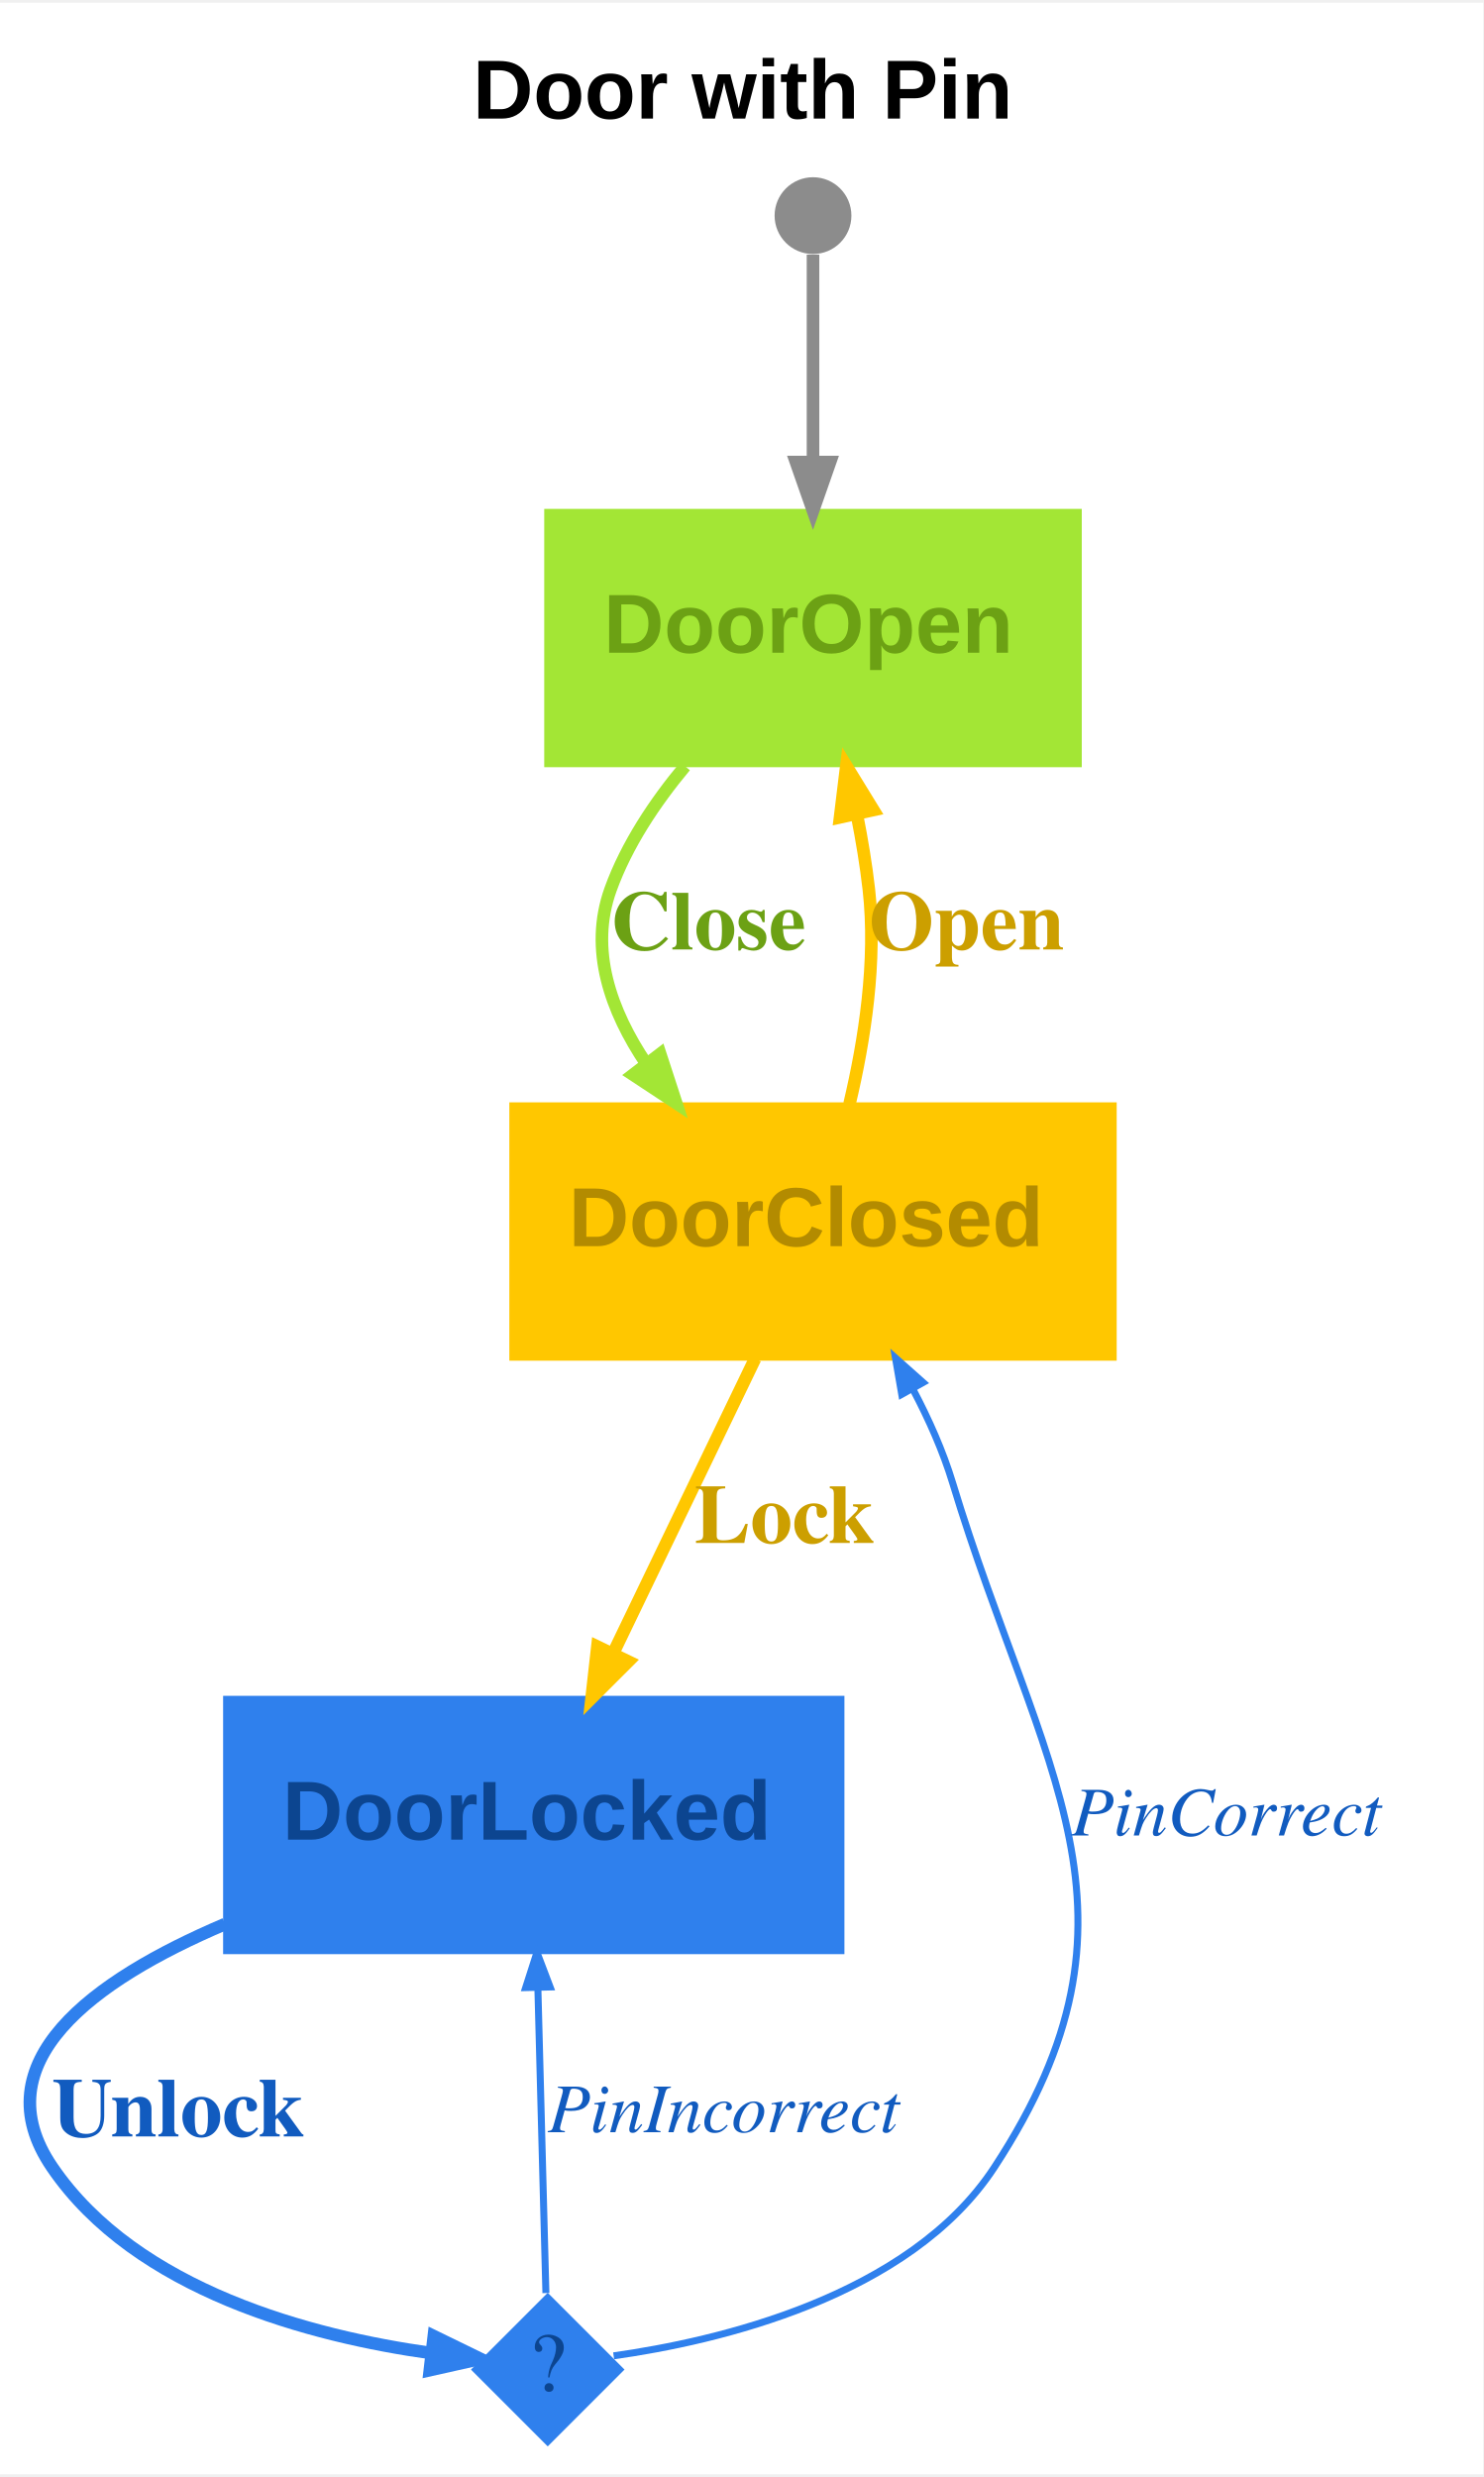
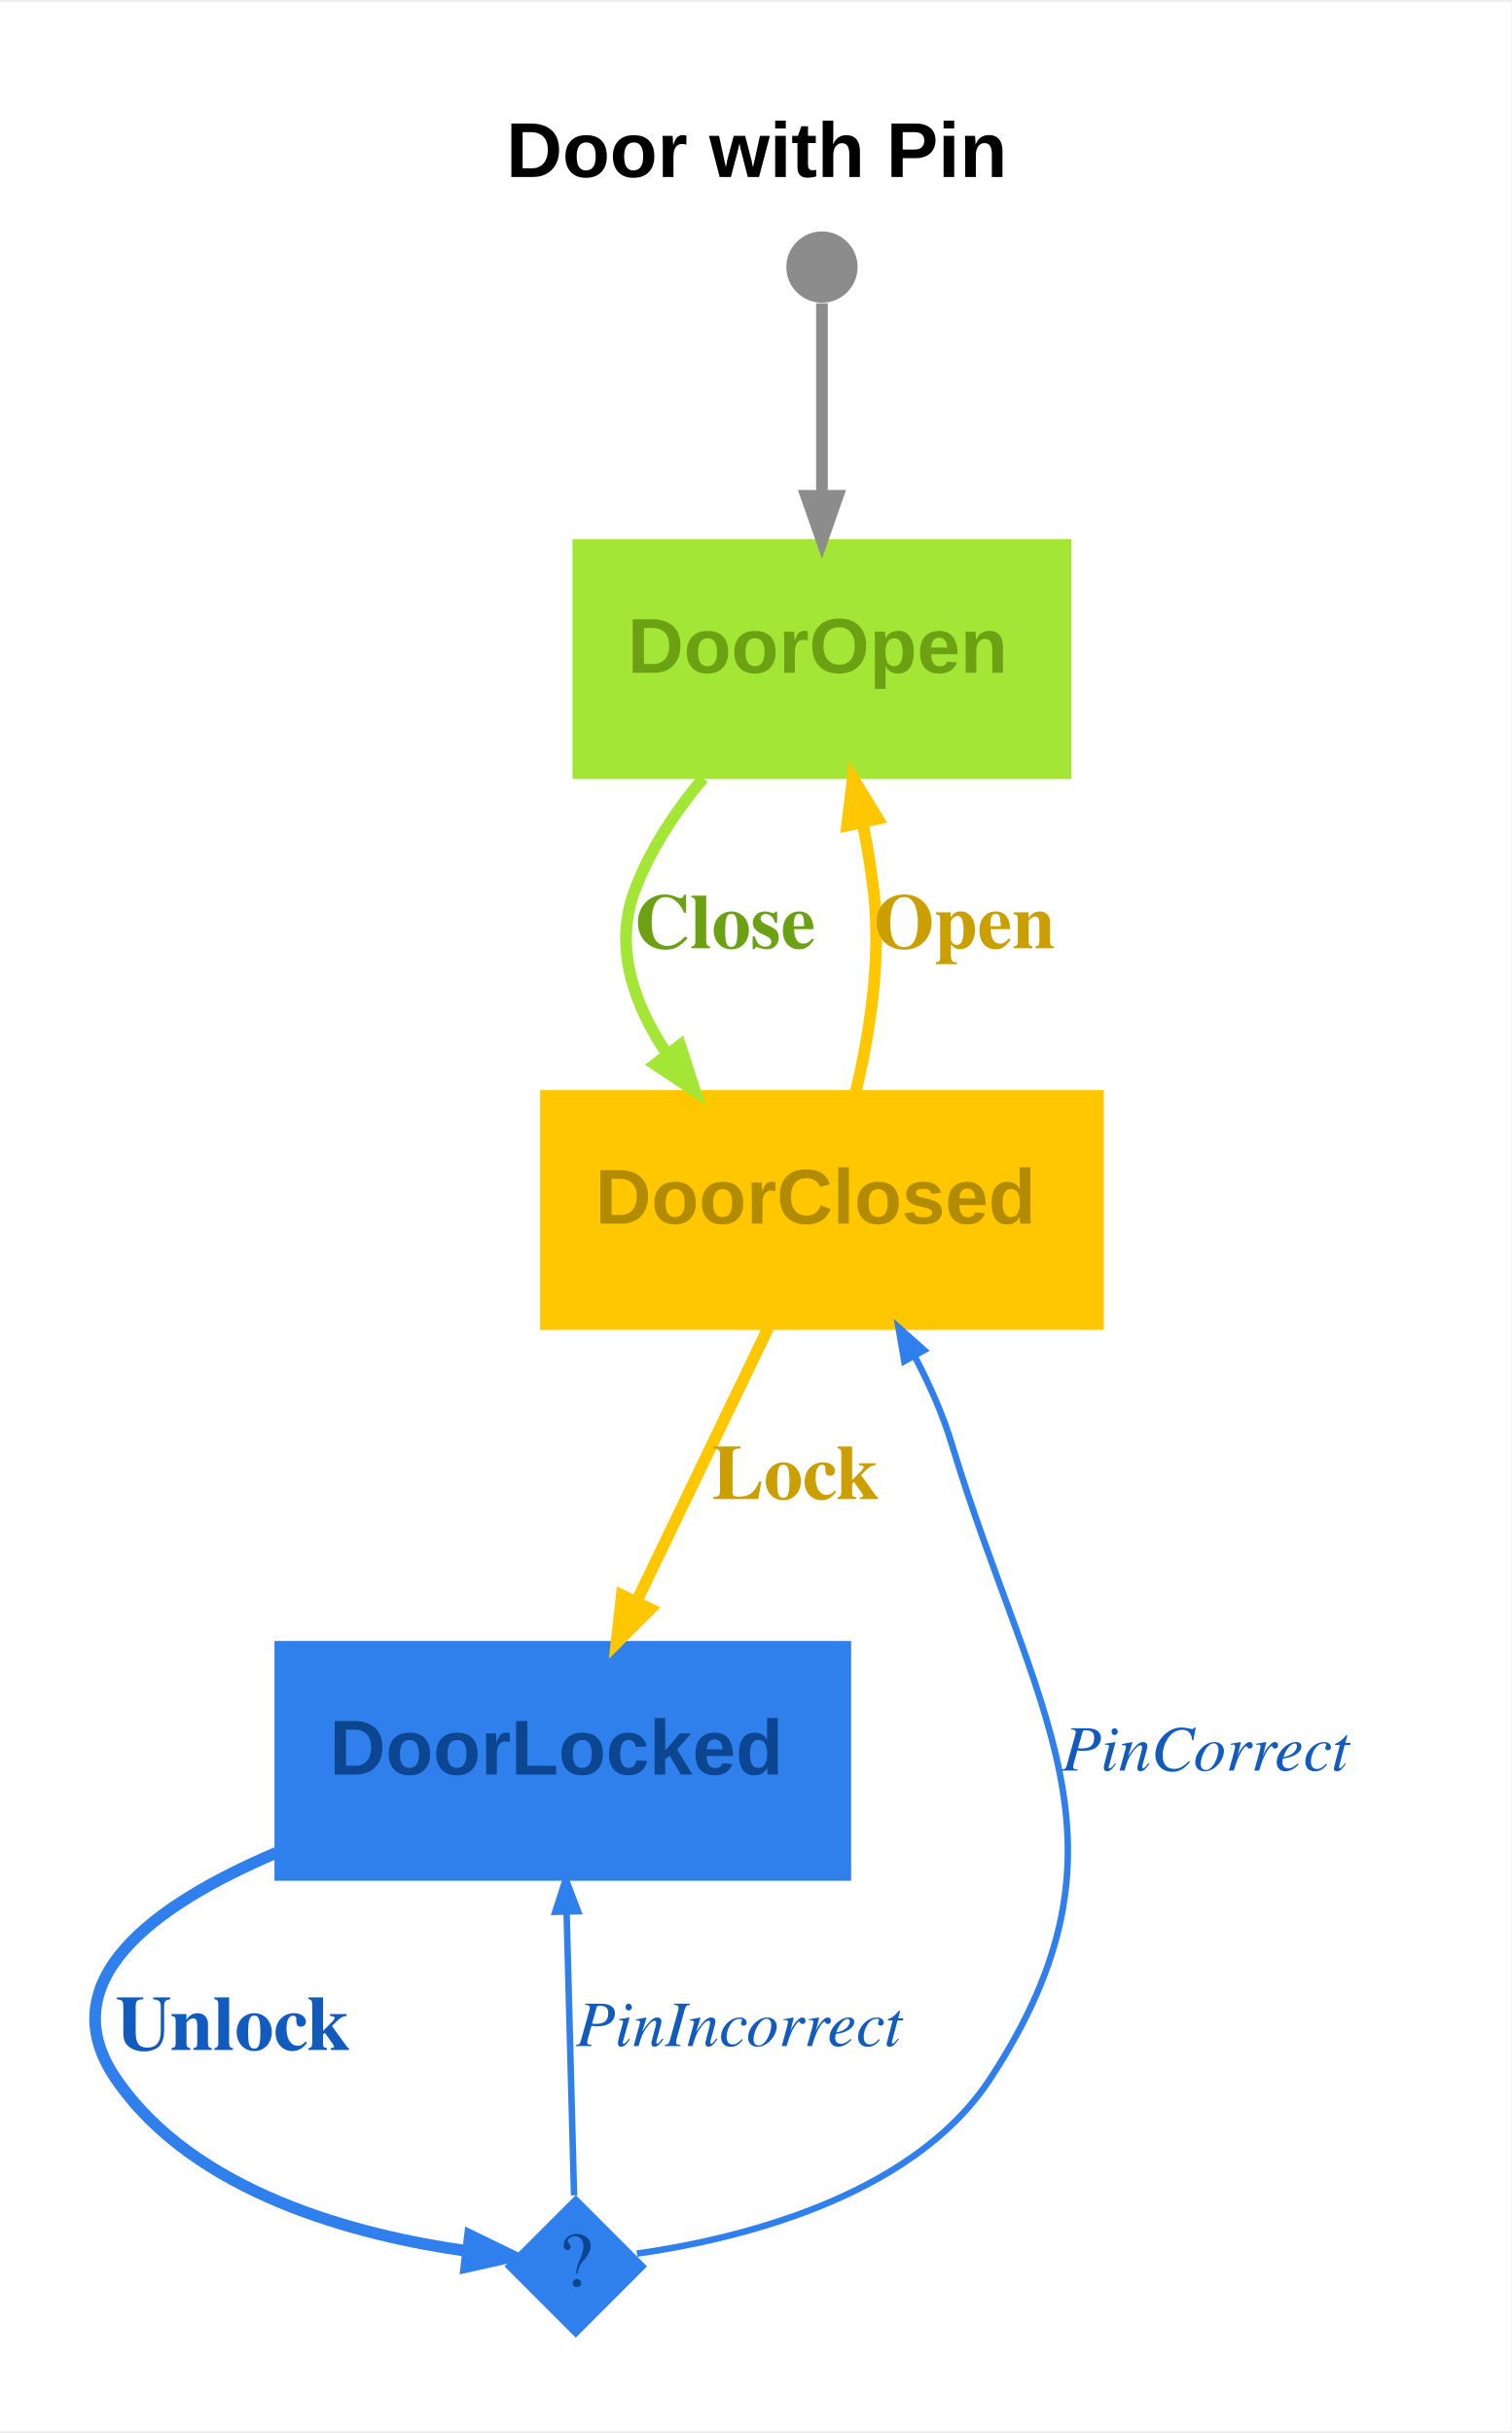
- <svg xmlns="http://www.w3.org/2000/svg" width="212pt" height="354pt" viewBox="0.00 0.00 212.46 354.00">
-   <g id="graph0" class="graph" transform="scale(1 1) rotate(0) translate(4 350)">
-     <polygon fill="#ffffff" stroke="transparent" points="-4,4 -4,-350 208.46,-350 208.46,4 -4,4" />
+ <svg xmlns="http://www.w3.org/2000/svg" width="233pt" height="375pt" viewBox="0.00 0.00 233.26 374.80">
+   <g id="graph0" class="graph" transform="scale(1 1) rotate(0) translate(14.4 360.4)">
+     <polygon fill="#ffffff" stroke="transparent" points="-14.4,14.4 -14.4,-360.4 218.86,-360.4 218.86,14.4 -14.4,14.4" />
    <text text-anchor="start" x="63.73" y="-333.4" font-family="Arial" font-weight="bold" font-size="12.00" fill="#000000">Door with Pin</text>
    <g id="node1" class="node">
      <polygon fill="#a3e635" stroke="#a3e635" points="150.46,-277 74.46,-277 74.46,-241 150.46,-241 150.46,-277" />
      <text text-anchor="start" x="82.46" y="-256.9" font-family="Arial" font-weight="bold" font-size="12.00" fill="#6ca114">DoorOpen</text>
    </g>
    <g id="node3" class="node">
      <polygon fill="#ffc700" stroke="#ffc700" points="155.46,-192 69.46,-192 69.46,-156 155.46,-156 155.46,-192" />
      <text text-anchor="start" x="77.46" y="-171.9" font-family="Arial" font-weight="bold" font-size="12.00" fill="#b38b00">DoorClosed</text>
    </g>
    <g id="edge2" class="edge">
      <path fill="none" stroke="#a3e635" stroke-width="1.8" d="M94.13,-240.64C89.79,-235.43 85.76,-229.38 83.46,-223 80.36,-214.39 83.45,-205.63 88.6,-197.99" />
      <polygon fill="#a3e635" stroke="#a3e635" stroke-width="1.8" points="90.57,-199.44 92.87,-192.38 86.68,-196.46 90.57,-199.44" />
      <text text-anchor="start" x="83.46" y="-214.4" font-family="Times,serif" font-weight="bold" font-size="12.00" fill="#6ca114">Close</text>
    </g>
    <g id="node2" class="node">
      <ellipse fill="#8c8c8c" stroke="black" stroke-width="0" cx="112.46" cy="-319.5" rx="5.5" ry="5.5" />
    </g>
    <g id="edge1" class="edge">
      <path fill="none" stroke="#8c8c8c" stroke-width="1.8" d="M112.46,-313.91C112.46,-307.5 112.46,-295.41 112.46,-284.3" />
      <polygon fill="#8c8c8c" stroke="#8c8c8c" stroke-width="1.8" points="114.91,-284.21 112.46,-277.21 110.01,-284.21 114.91,-284.21" />
    </g>
    <g id="edge3" class="edge">
      <path fill="none" stroke="#ffc700" stroke-width="1.8" d="M117.69,-192.27C119.86,-201.38 121.62,-212.76 120.46,-223 120.07,-226.46 119.47,-230.07 118.77,-233.61" />
      <polygon fill="#ffc700" stroke="#ffc700" stroke-width="1.8" points="116.33,-233.32 117.23,-240.69 121.11,-234.37 116.33,-233.32" />
      <text text-anchor="start" x="120.46" y="-214.4" font-family="Times,serif" font-weight="bold" font-size="12.00" fill="#cc9f00">Open</text>
    </g>
    <g id="node4" class="node">
      <polygon fill="#2f80ed" stroke="#2f80ed" points="116.46,-107 28.46,-107 28.46,-71 116.46,-71 116.46,-107" />
      <text text-anchor="start" x="36.46" y="-86.9" font-family="Arial" font-weight="bold" font-size="12.00" fill="#0c4590">DoorLocked</text>
    </g>
    <g id="edge4" class="edge">
      <path fill="none" stroke="#ffc700" stroke-width="1.8" d="M104.17,-155.8C98.27,-143.56 90.28,-126.96 83.79,-113.5" />
      <polygon fill="#ffc700" stroke="#ffc700" stroke-width="1.8" points="85.99,-112.42 80.74,-107.18 81.57,-114.55 85.99,-112.42" />
      <text text-anchor="start" x="95.46" y="-129.4" font-family="Times,serif" font-weight="bold" font-size="12.00" fill="#cc9f00">Lock</text>
    </g>
    <g id="node5" class="node">
      <polygon fill="#2f80ed" stroke="black" stroke-width="0" points="74.46,-22 63.46,-11 74.46,0 85.46,-11 74.46,-22" />
      <text text-anchor="middle" x="74.46" y="-7.9" font-family="Times,serif" font-size="12.00" fill="#0c4590">?</text>
    </g>
    <g id="edge5" class="edge">
      <path fill="none" stroke="#2f80ed" stroke-width="1.8" d="M28.23,-74.81C9.15,-66.69 -6.72,-54.96 3.46,-40 15.55,-22.24 40.81,-15.74 57.71,-13.37" />
      <polygon fill="#2f80ed" stroke="#2f80ed" stroke-width="1.8" points="58.14,-15.79 64.81,-12.54 57.57,-10.92 58.14,-15.79" />
      <text text-anchor="start" x="3.46" y="-44.4" font-family="Times,serif" font-weight="bold" font-size="12.00" fill="#115bbf">Unlock</text>
    </g>
    <g id="edge7" class="edge">
      <path fill="none" stroke="#2f80ed" d="M83.9,-12.97C98.53,-15.03 126.25,-21.32 138.46,-40 162.35,-76.52 145.14,-96.25 132.46,-138 131.09,-142.52 129.05,-147.1 126.79,-151.38" />
      <polygon fill="#2f80ed" stroke="#2f80ed" points="125.17,-150.68 124.27,-155.9 128.23,-152.38 125.17,-150.68" />
      <text text-anchor="start" x="149.46" y="-87.5" font-family="Times,serif" font-style="italic" font-size="10.00" fill="#115bbf">PinCorrect</text>
    </g>
    <g id="edge6" class="edge">
      <path fill="none" stroke="#2f80ed" d="M74.2,-21.96C73.91,-32.99 73.43,-51.13 73.05,-65.61" />
      <polygon fill="#2f80ed" stroke="#2f80ed" points="71.3,-65.71 72.92,-70.75 74.8,-65.8 71.3,-65.71" />
      <text text-anchor="start" x="74.46" y="-45" font-family="Times,serif" font-style="italic" font-size="10.00" fill="#115bbf">PinIncorrect</text>
    </g>
  </g>
</svg>
